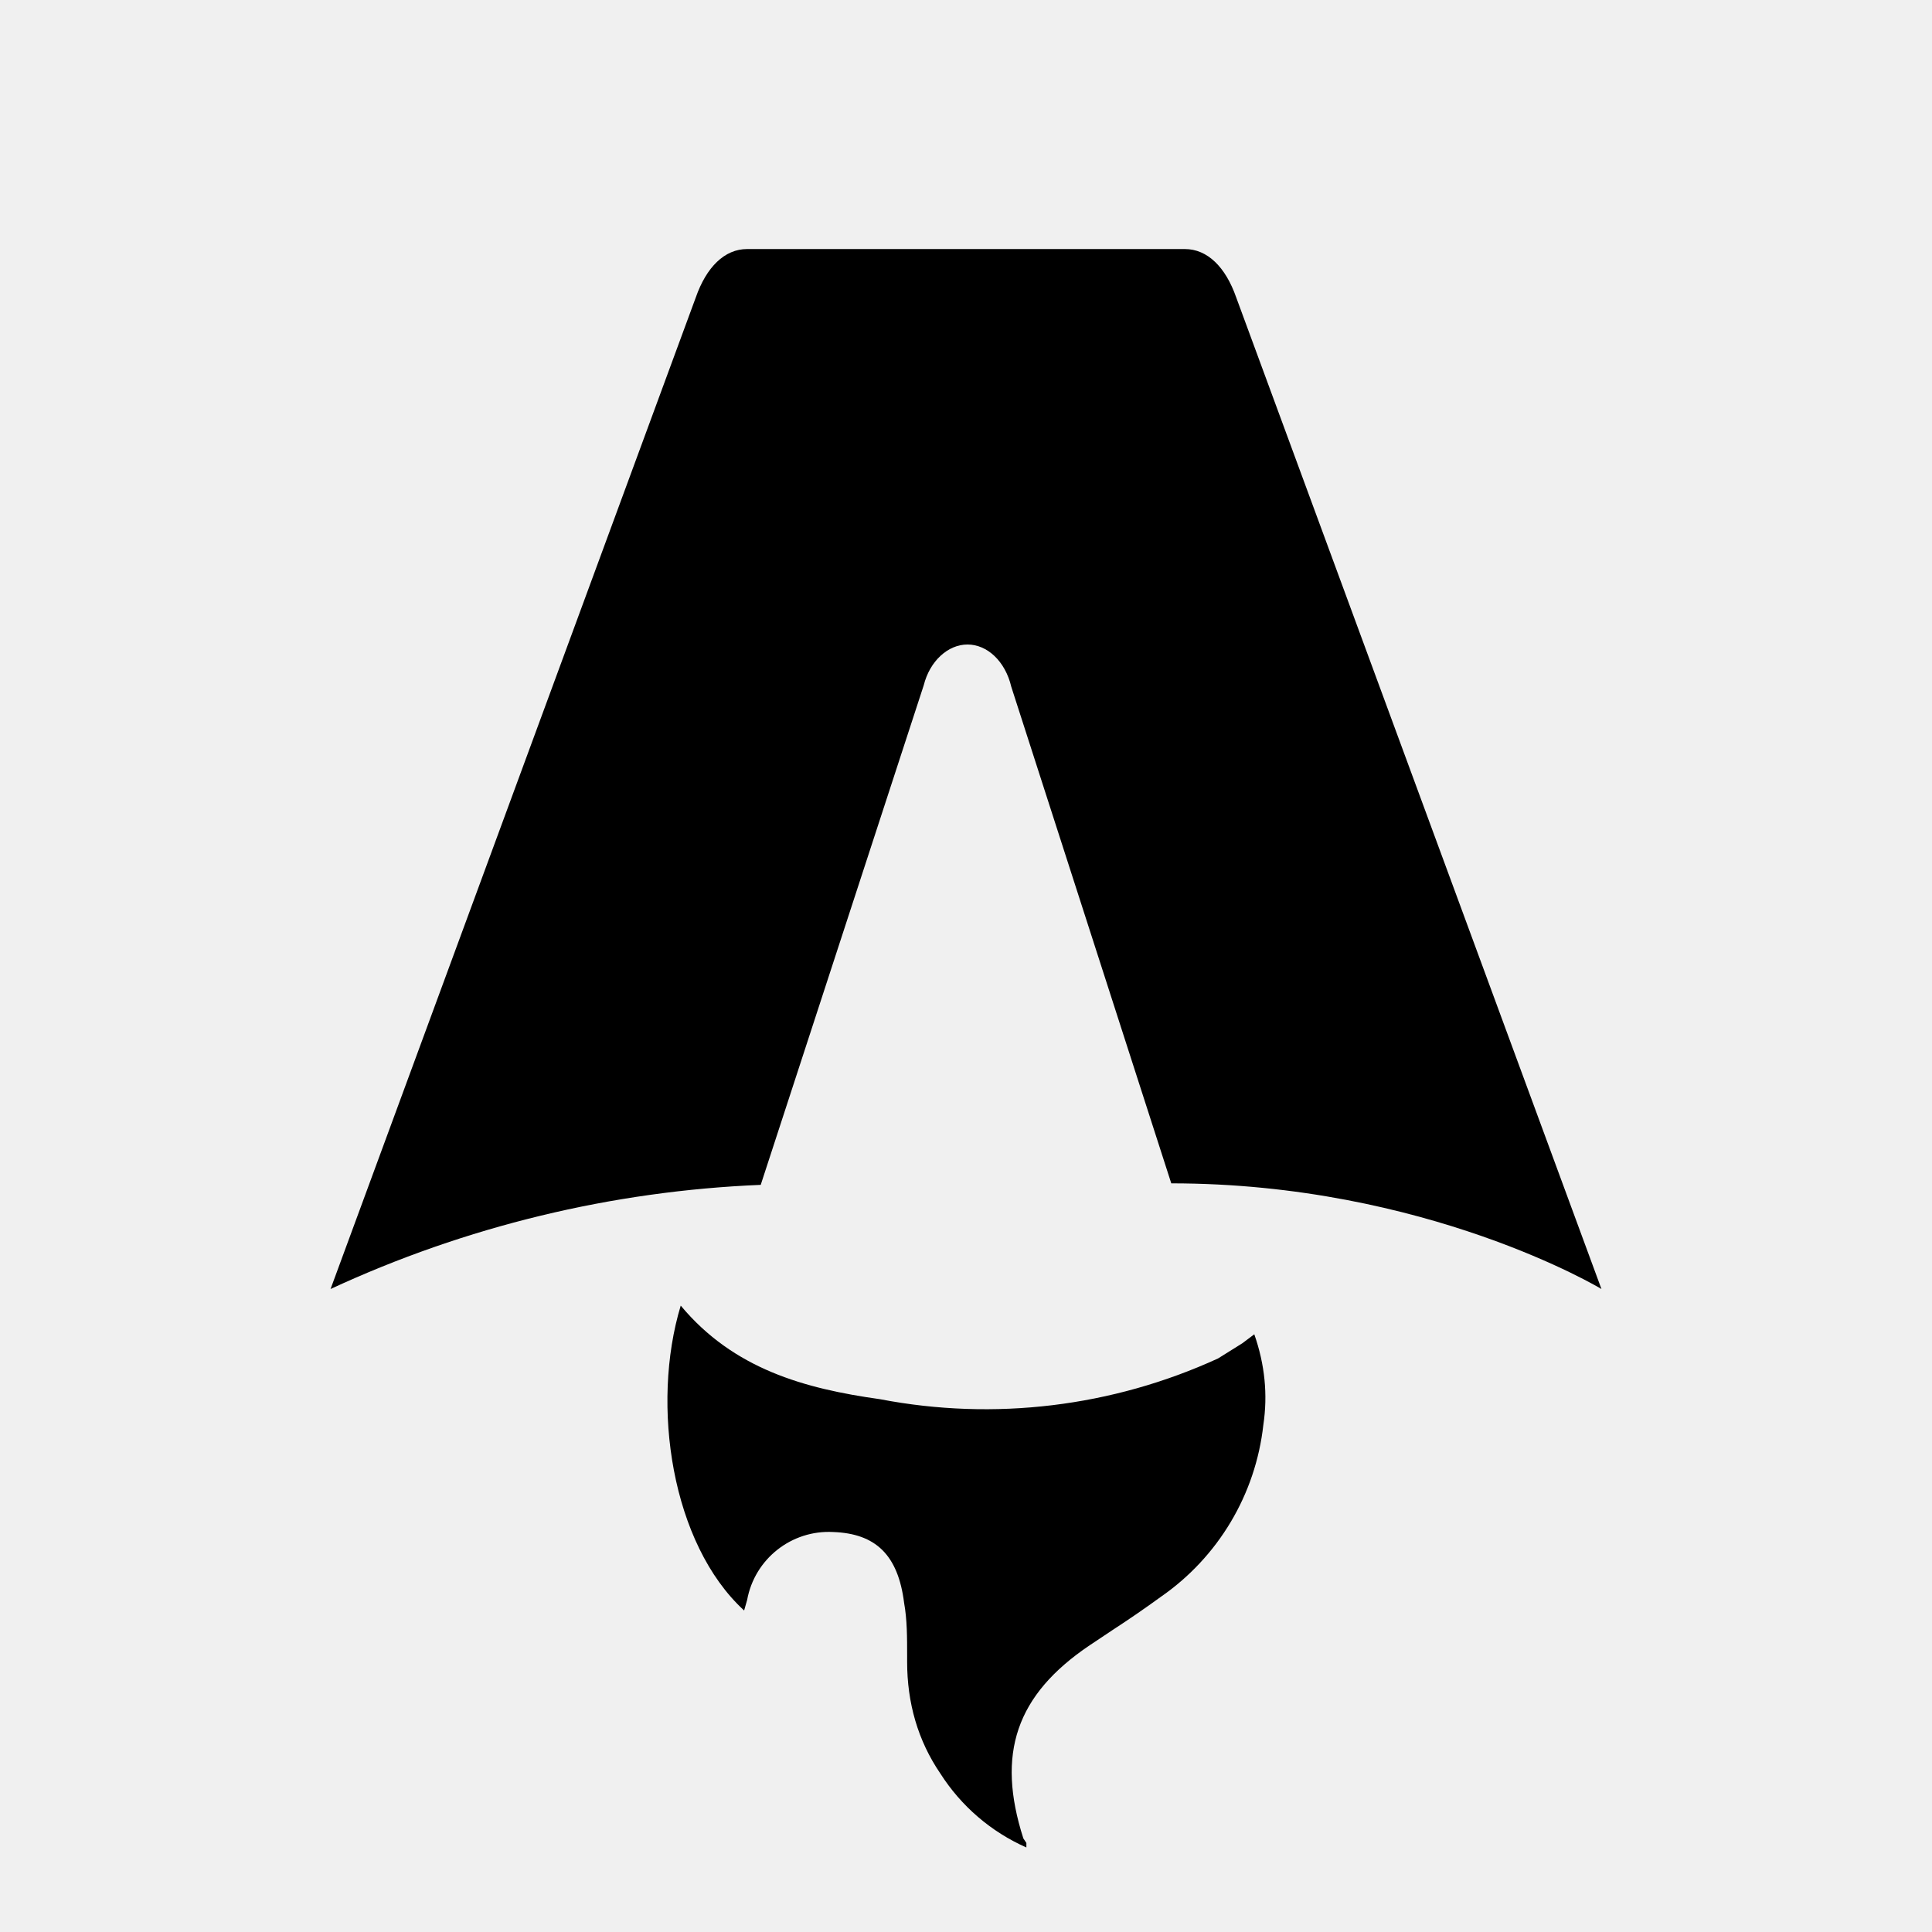
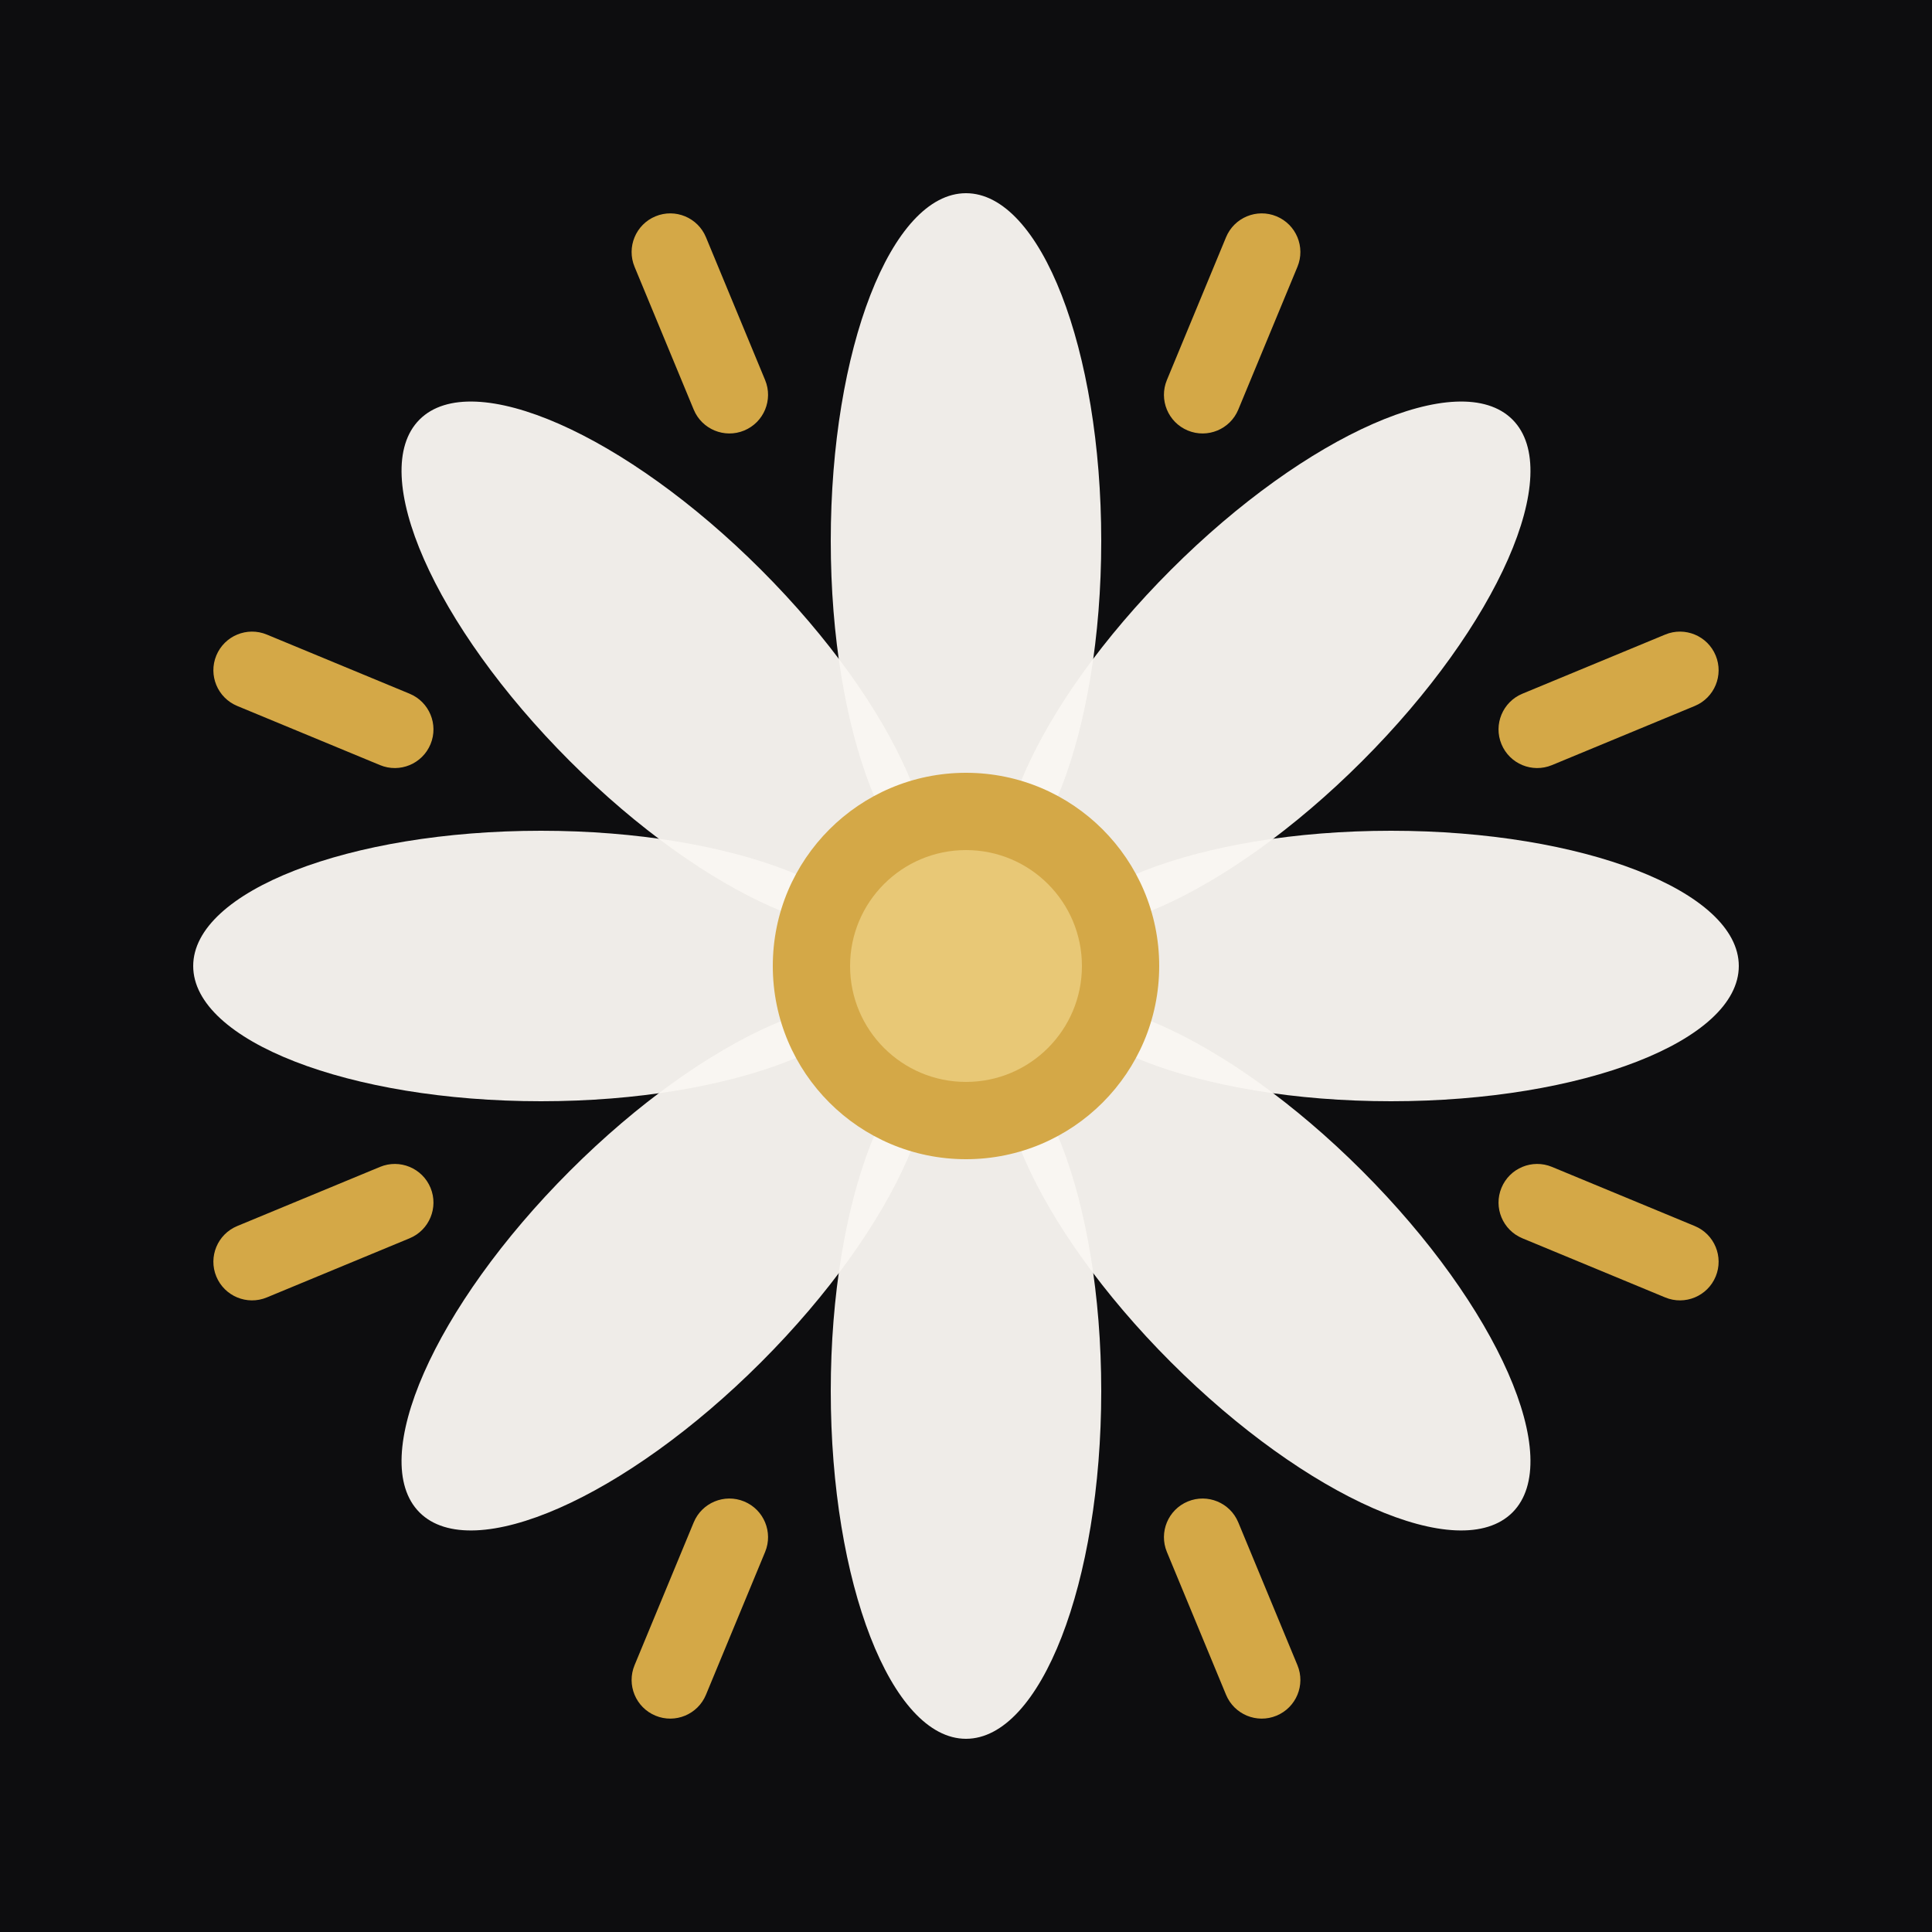
- <svg xmlns="http://www.w3.org/2000/svg" fill="none" viewBox="0 0 128 128">
-   <path d="M50.4 78.5a75.1 75.1 0 0 0-28.5 6.9l24.2-65.7c.7-2 1.9-3.2 3.4-3.2h29c1.5 0 2.7 1.2 3.4 3.2l24.2 65.7s-11.6-7-28.5-7L67 45.5c-.4-1.7-1.6-2.8-2.9-2.8-1.3 0-2.5 1.1-2.9 2.7L50.4 78.5Zm-1.1 28.2Zm-4.2-20.2c-2 6.6-.6 15.8 4.2 20.2a17.5 17.5 0 0 1 .2-.7 5.5 5.5 0 0 1 5.7-4.5c2.8.1 4.3 1.5 4.7 4.7.2 1.1.2 2.3.2 3.5v.4c0 2.7.7 5.2 2.2 7.4a13 13 0 0 0 5.7 4.9v-.3l-.2-.3c-1.8-5.6-.5-9.5 4.4-12.8l1.5-1a73 73 0 0 0 3.2-2.2 16 16 0 0 0 6.8-11.4c.3-2 .1-4-.6-6l-.8.6-1.6 1a37 37 0 0 1-22.4 2.7c-5-.7-9.7-2-13.2-6.2Z" />
-   <style>
-         path { fill: #000; }
-         @media (prefers-color-scheme: dark) {
-             path { fill: #FFF; }
-         }
-     </style>
+ <svg xmlns="http://www.w3.org/2000/svg" viewBox="0 0 100 100">
+   <rect width="100" height="100" fill="#0d0d0f" />
+   <g transform="translate(50,50)">
+     <ellipse cx="0" cy="-22" rx="7" ry="18" fill="#faf7f2" opacity=".95" />
+     <ellipse cx="0" cy="-22" rx="7" ry="18" fill="#faf7f2" opacity=".95" transform="rotate(45)" />
+     <ellipse cx="0" cy="-22" rx="7" ry="18" fill="#faf7f2" opacity=".95" transform="rotate(90)" />
+     <ellipse cx="0" cy="-22" rx="7" ry="18" fill="#faf7f2" opacity=".95" transform="rotate(135)" />
+     <ellipse cx="0" cy="-22" rx="7" ry="18" fill="#faf7f2" opacity=".95" transform="rotate(180)" />
+     <ellipse cx="0" cy="-22" rx="7" ry="18" fill="#faf7f2" opacity=".95" transform="rotate(225)" />
+     <ellipse cx="0" cy="-22" rx="7" ry="18" fill="#faf7f2" opacity=".95" transform="rotate(270)" />
+     <ellipse cx="0" cy="-22" rx="7" ry="18" fill="#faf7f2" opacity=".95" transform="rotate(315)" />
+   </g>
+   <g transform="translate(50,50)">
+     <rect x="-2" y="-42" width="4" height="12" fill="#d4a847" rx="2" transform="rotate(22.5)" />
+     <rect x="-2" y="-42" width="4" height="12" fill="#d4a847" rx="2" transform="rotate(67.5)" />
+     <rect x="-2" y="-42" width="4" height="12" fill="#d4a847" rx="2" transform="rotate(112.5)" />
+     <rect x="-2" y="-42" width="4" height="12" fill="#d4a847" rx="2" transform="rotate(157.5)" />
+     <rect x="-2" y="-42" width="4" height="12" fill="#d4a847" rx="2" transform="rotate(202.5)" />
+     <rect x="-2" y="-42" width="4" height="12" fill="#d4a847" rx="2" transform="rotate(247.5)" />
+     <rect x="-2" y="-42" width="4" height="12" fill="#d4a847" rx="2" transform="rotate(292.5)" />
+     <rect x="-2" y="-42" width="4" height="12" fill="#d4a847" rx="2" transform="rotate(337.5)" />
+   </g>
+   <circle cx="50" cy="50" r="10" fill="#d4a847" />
+   <circle cx="50" cy="50" r="6" fill="#e8c876" />
</svg>
